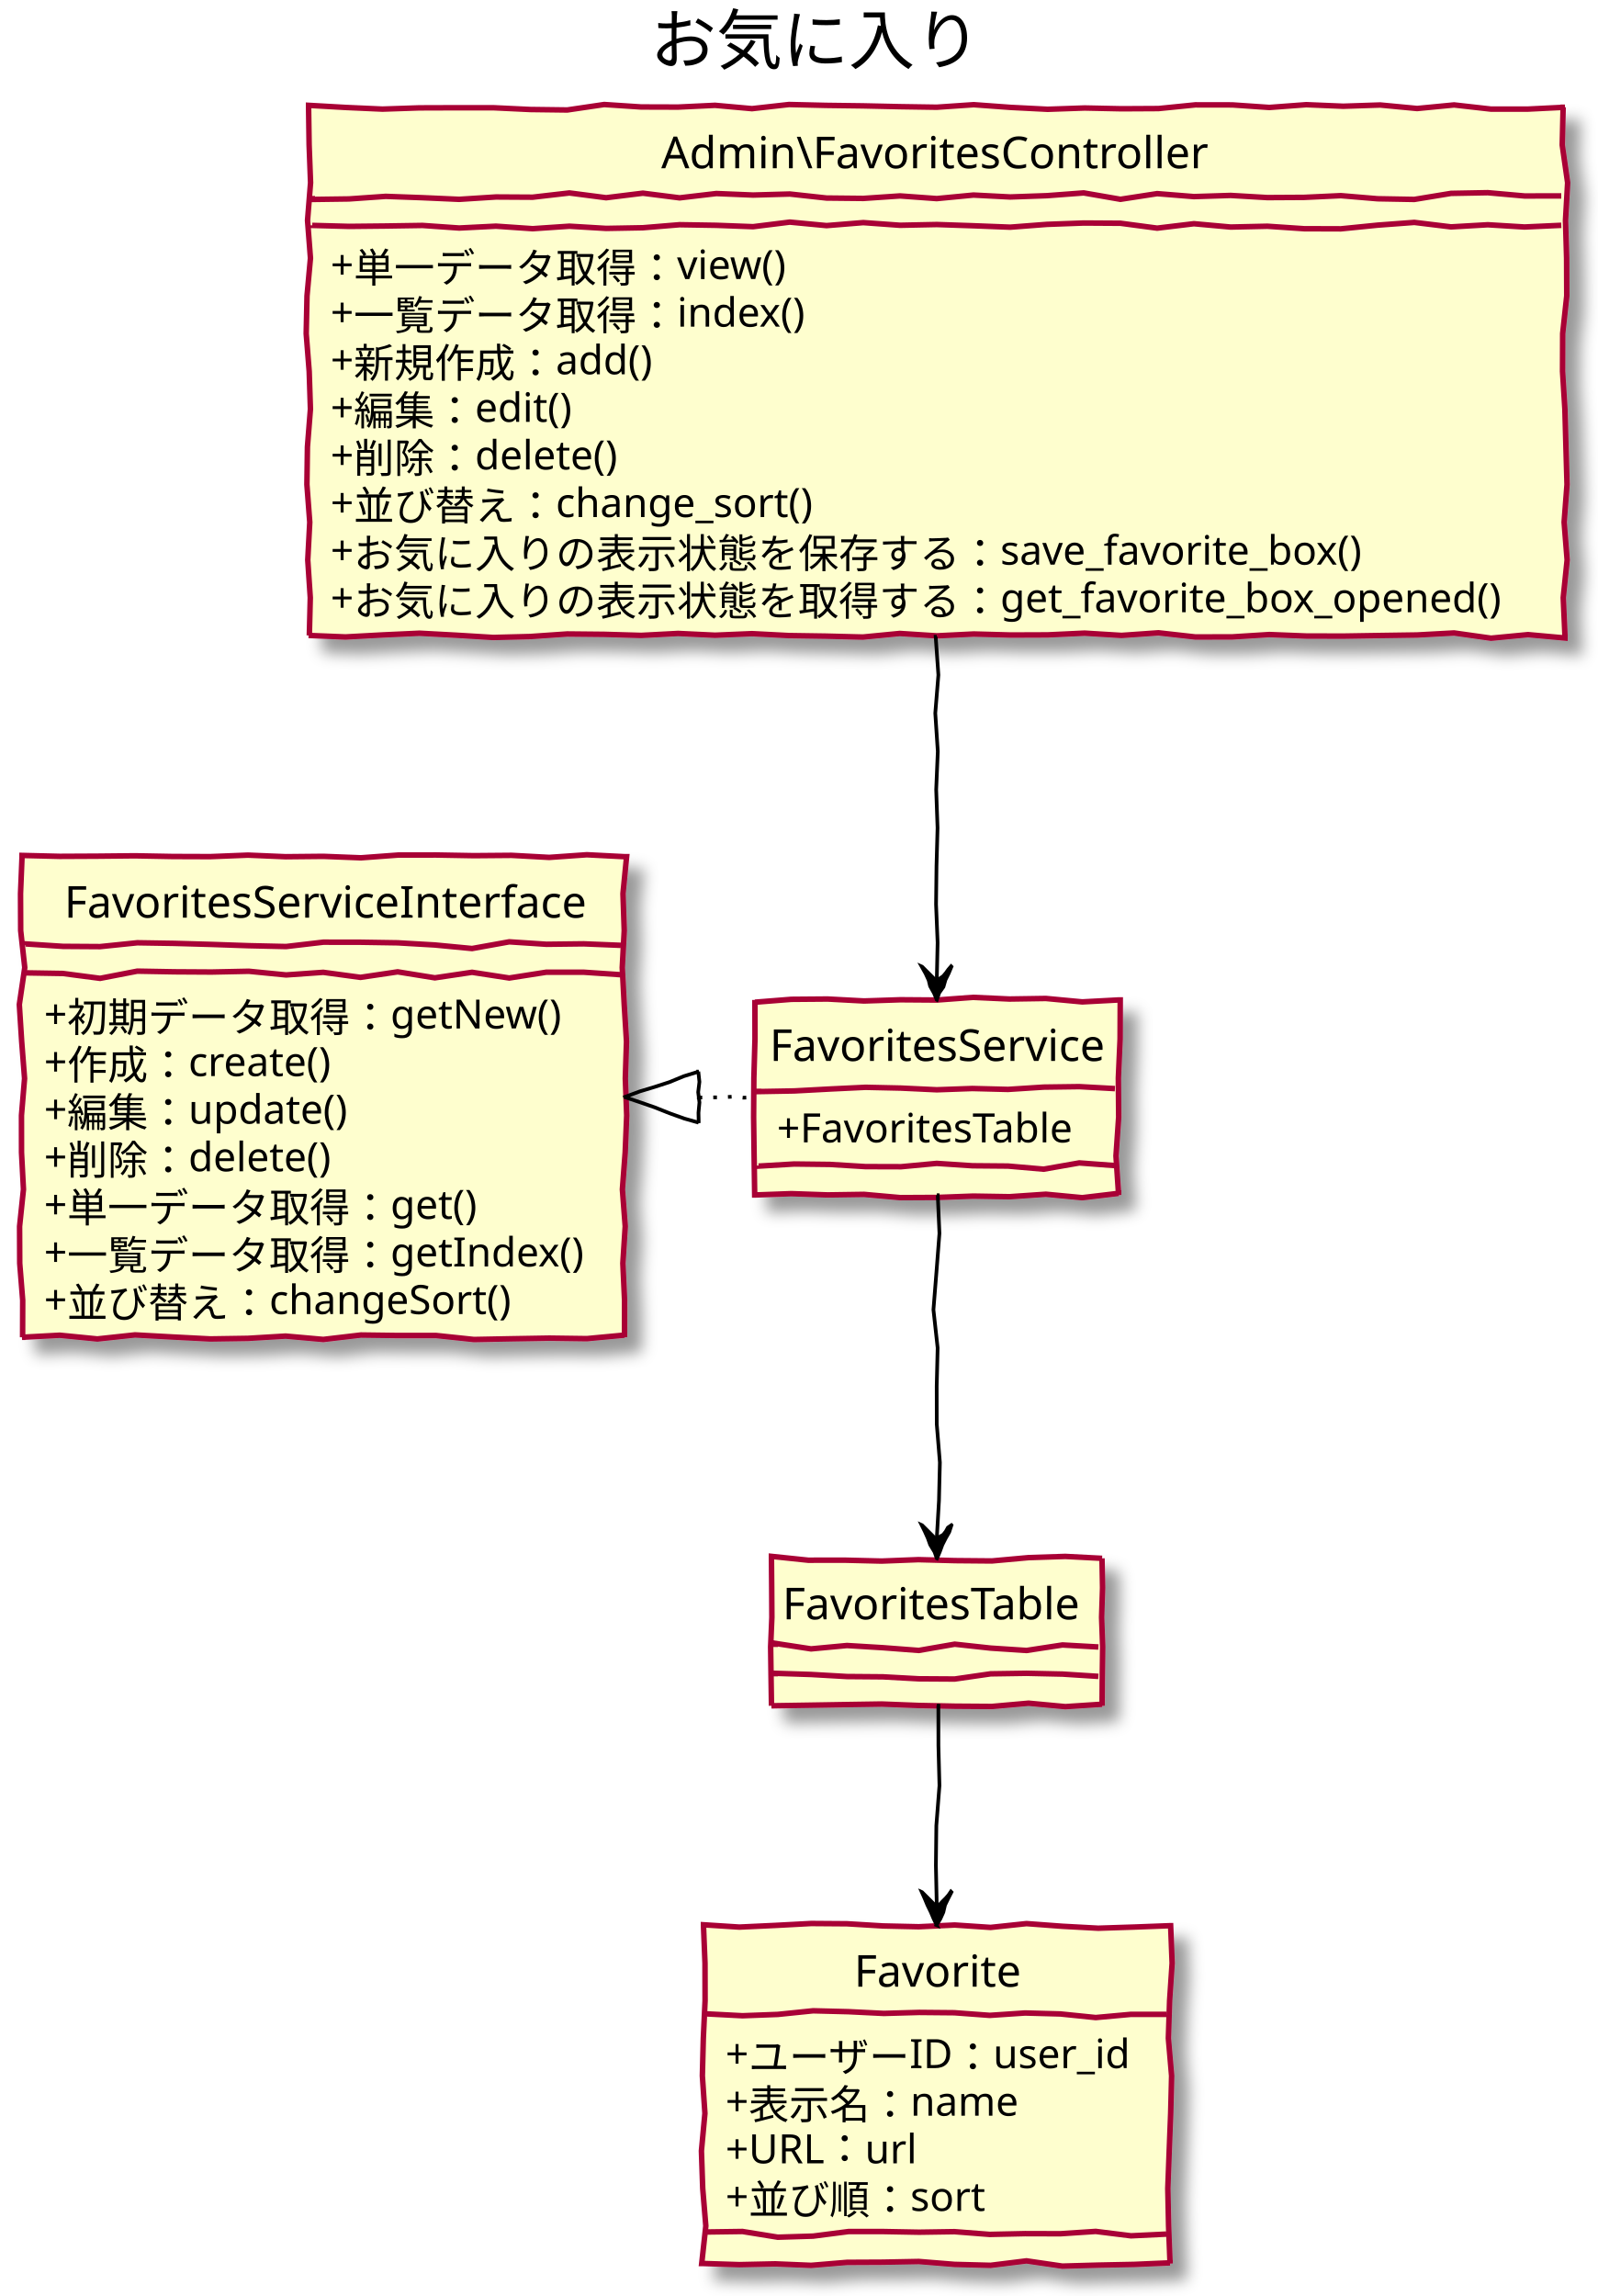
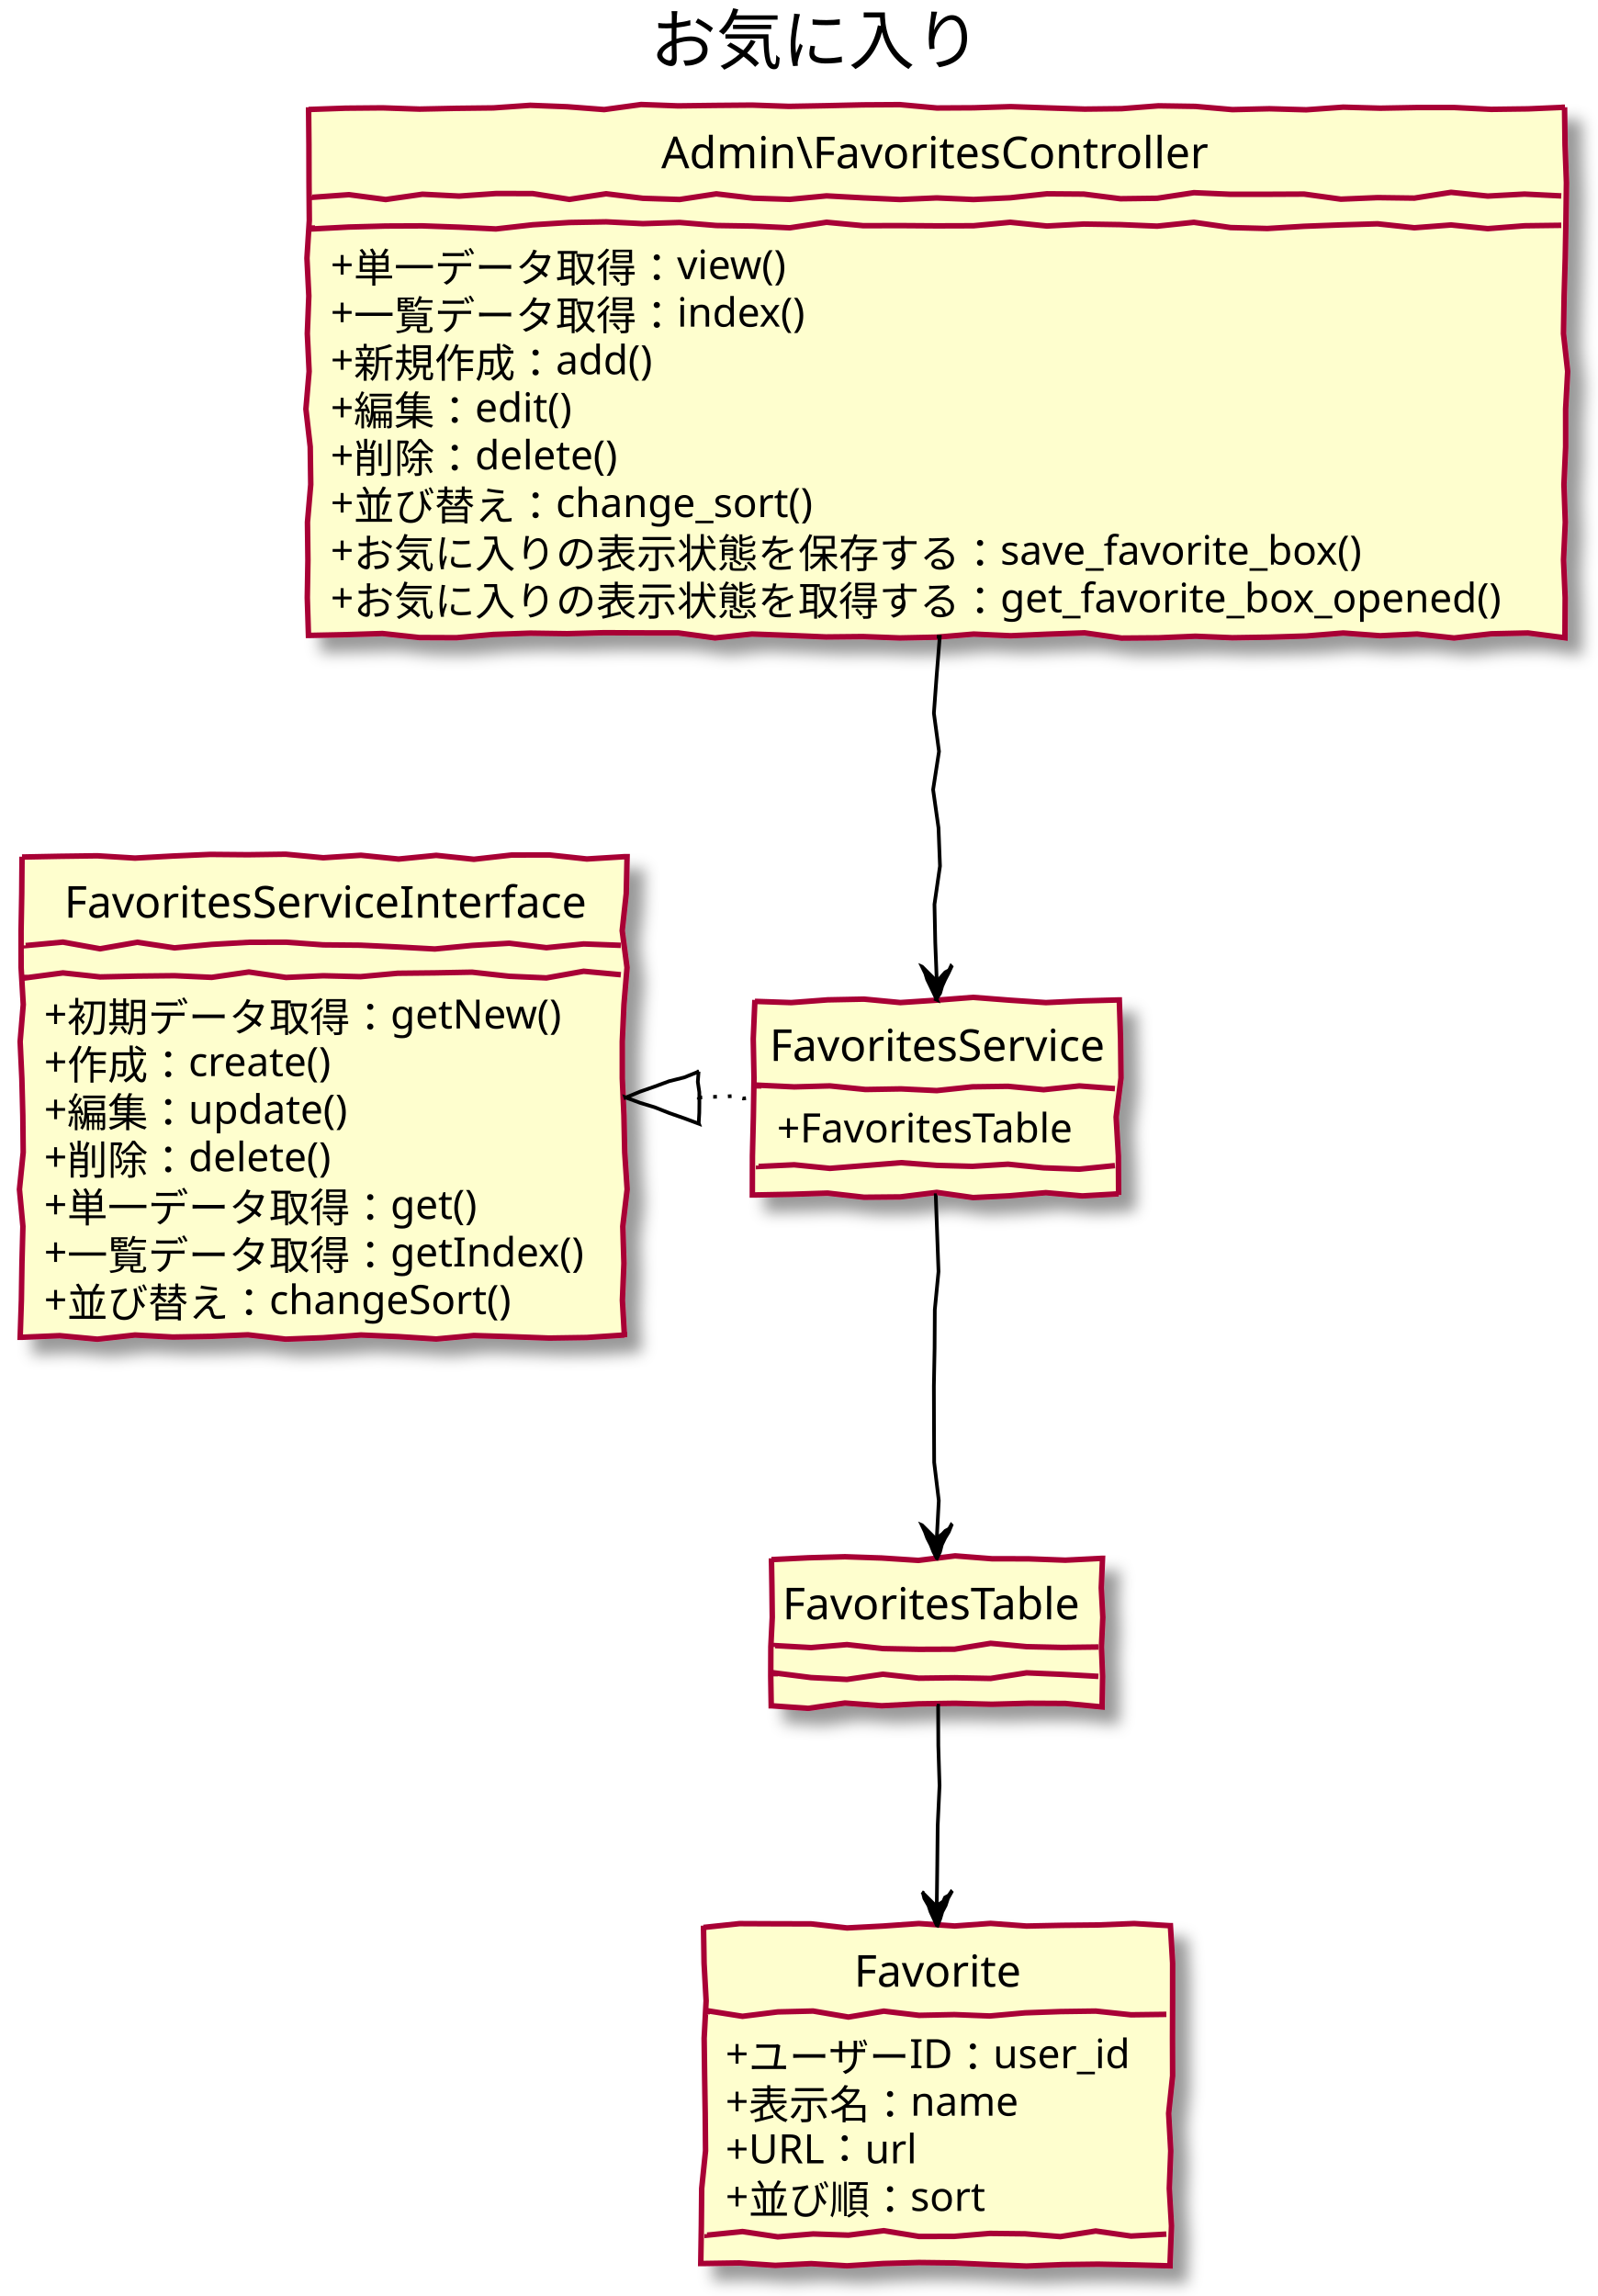
<svg xmlns="http://www.w3.org/2000/svg" contentScriptType="application/ecmascript" contentStyleType="text/css" height="625px" preserveAspectRatio="none" style="width:435px;height:625px;" version="1.1" viewBox="0 0 435 625" width="435px" zoomAndPan="magnify">
  <defs>
-     <filter height="300%" id="fvugn47" width="300%" x="-1" y="-1">
+     <filter height="300%" id="f0f4hfj" width="300%" x="-1" y="-1">
      <feGaussianBlur result="blurOut" stdDeviation="2.0" />
      <feColorMatrix in="blurOut" result="blurOut2" type="matrix" values="0 0 0 0 0 0 0 0 0 0 0 0 0 0 0 0 0 0 .4 0" />
      <feOffset dx="4.0" dy="4.0" in="blurOut2" result="blurOut3" />
      <feBlend in="SourceGraphic" in2="blurOut3" mode="normal" />
    </filter>
  </defs>
  <g>
    <text fill="#000000" font-family="sans-serif" font-size="18" lengthAdjust="spacingAndGlyphs" textLength="90" x="177" y="17.402">お気に入り</text>
-     <polygon fill="#FEFECE" filter="url(#fvugn47)" points="84,29.199,84,28.673,94.059,29.249,104.118,29.701,114.177,29.362,124.235,29.33,134.294,29.329,144.353,29.808,154.412,29.936,164.471,28.452,174.529,29.118,184.588,29.149,194.647,28.671,204.706,29.578,214.765,28.449,224.823,28.687,234.882,28.817,244.941,29.036,255,29.188,265.059,28.5,275.118,29.236,285.176,29.749,295.235,29.398,305.294,29.607,315.353,29.553,325.412,28.541,335.471,28.56,345.529,29.251,355.588,28.498,365.647,28.92,375.706,28.584,385.765,29.538,395.824,28.565,405.882,29.703,415.941,29.697,426,29.199,425.512,29.199,425.259,39.469,426.733,49.738,426.148,60.008,426.451,70.277,426.493,80.547,425.381,90.816,425.344,101.086,425.985,111.356,426.268,121.625,426.563,131.894,425.776,142.164,426.596,152.434,425.534,162.703,426,172.973,426,173.664,415.941,172.753,405.882,173.718,395.824,172.3,385.765,172.847,375.706,172.993,365.647,173.152,355.588,173.128,345.529,172.73,335.471,173.362,325.412,173.386,315.353,172.259,305.294,172.964,295.235,172.347,285.176,172.818,275.118,172.855,265.059,172.581,255,173.08,244.941,172.435,234.882,173.41,224.823,173.159,214.765,173.008,204.706,172.488,194.647,172.91,184.588,172.431,174.529,172.961,164.471,172.672,154.412,172.571,144.353,173.266,134.294,173.524,124.235,172.909,114.177,172.369,104.118,172.834,94.059,173.379,84,172.973,84.206,172.973,84.466,162.703,83.775,152.434,84.322,142.164,83.543,131.894,83.689,121.625,84.505,111.356,84.168,101.086,83.353,90.816,83.571,80.547,84.513,70.277,83.716,60.008,84.541,49.738,84.148,39.469,84,29.199" style="stroke: #A80036; stroke-width: 1.5;" />
+     <polygon fill="#FEFECE" filter="url(#f0f4hfj)" points="84,29.199,84,29.803,94.059,29.451,104.118,29.36,114.177,29.699,124.235,29.487,134.294,29.371,144.353,28.67,154.412,29.058,164.471,29.829,174.529,28.452,184.588,28.822,194.647,28.696,204.706,28.61,214.765,28.957,224.823,28.772,234.882,28.545,244.941,28.48,255,29.396,265.059,29.339,275.118,29.026,285.176,29.373,295.235,29.699,305.294,29.582,315.353,28.808,325.412,28.965,335.471,29.841,345.529,29.602,355.588,29.885,365.647,29.172,375.706,29.452,385.765,29.268,395.824,29.266,405.882,29.766,415.941,29.634,426,29.199,425.895,29.199,426.023,39.469,426.403,49.738,426.271,60.008,426.077,70.277,425.776,80.547,425.602,90.816,426.746,101.086,426.189,111.356,426.193,121.625,425.728,131.894,426.093,142.164,425.615,152.434,426.06,162.703,426,172.973,426,173.605,415.941,172.301,405.882,172.53,395.824,173.664,385.765,172.587,375.706,173.056,365.647,172.311,355.588,173.125,345.529,173.439,335.471,173.596,325.412,173.19,315.353,173.614,305.294,173.695,295.235,172.266,285.176,172.623,275.118,173.058,265.059,172.603,255,173.445,244.941,173.651,234.882,173.277,224.823,173.379,214.765,172.958,204.706,172.585,194.647,173.649,184.588,172.281,174.529,172.274,164.471,172.228,154.412,172.498,144.353,172.35,134.294,172.708,124.235,173.589,114.177,173.546,104.118,172.448,94.059,172.763,84,172.973,83.969,172.973,83.649,162.703,83.818,152.434,83.697,142.164,84.589,131.894,84.451,121.625,83.272,111.356,84.149,101.086,83.655,90.816,84.065,80.547,83.555,70.277,84.201,60.008,84.12,49.738,84.095,39.469,84,29.199" style="stroke: #A80036; stroke-width: 1.5;" />
    <text fill="#000000" font-family="sans-serif" font-size="12" lengthAdjust="spacingAndGlyphs" textLength="150" x="180" y="45.801">Admin\FavoritesController</text>
-     <path d="M85,53.332 L85,54.289 L95,54.152 L105,53.452 L115,53.815 L125,54.261 L135,53.62 L145,53.68 L155,52.525 L165,53.823 L175,52.587 L185,53.855 L195,52.684 L205,53.097 L215,52.815 L225,53.908 L235,54.013 L245,53.333 L255,54.06 L265,53.099 L275,53.617 L285,53.266 L295,52.513 L305,54.251 L315,52.711 L325,53.518 L335,53.2 L345,53.785 L355,53.728 L365,53.26 L375,54.104 L385,54.285 L395,52.639 L405,52.454 L415,53.346 L425,53.332 " fill="#FEFECE" style="stroke: #A80036; stroke-width: 1.5;" />
-     <path d="M85,61.332 L85,61.356 L95,61.626 L105,61.522 L115,61.368 L125,62.069 L135,61.564 L145,62.253 L155,61.576 L165,62.176 L175,61.996 L185,61.171 L195,61.331 L205,61.707 L215,60.46 L225,61.411 L235,60.596 L245,61.322 L255,61.117 L265,61.455 L275,61.842 L285,61.074 L295,60.708 L305,60.772 L315,62.104 L325,60.899 L335,61.806 L345,61.584 L355,62.26 L365,62.293 L375,61.288 L385,60.54 L395,61.761 L405,61.182 L415,61.791 L425,61.332 " fill="#FEFECE" style="stroke: #A80036; stroke-width: 1.5;" />
+     <path d="M85,53.332 L85,53.714 L95,52.995 L105,54.309 L115,52.875 L125,53.379 L135,52.684 L145,52.698 L155,54.273 L165,52.749 L175,53.979 L185,54.3 L195,52.772 L205,53.948 L215,54.264 L225,53.319 L235,53.86 L245,54.307 L255,53.875 L265,54.306 L275,53.837 L285,52.757 L295,52.834 L305,54.099 L315,53.97 L325,52.451 L335,52.889 L345,52.882 L355,52.835 L365,54.215 L375,53.793 L385,53.929 L395,52.358 L405,53.373 L415,52.832 L425,53.332 " fill="#FEFECE" style="stroke: #A80036; stroke-width: 1.5;" />
+     <path d="M85,61.332 L85,62.321 L95,61.801 L105,61.529 L115,61.486 L125,61.84 L135,62.322 L145,61.189 L155,60.565 L165,60.388 L175,60.881 L185,60.56 L195,61.388 L205,61.544 L215,62.013 L225,60.502 L235,61.438 L245,61.412 L255,61.482 L265,61.45 L275,60.505 L285,61.526 L295,60.985 L305,61.145 L315,61.561 L325,60.515 L335,61.945 L345,62.205 L355,61.598 L365,61.221 L375,60.923 L385,62.001 L395,61.239 L405,62.244 L415,61.461 L425,61.332 " fill="#FEFECE" style="stroke: #A80036; stroke-width: 1.5;" />
    <text fill="#000000" font-family="sans-serif" font-size="11" lengthAdjust="spacingAndGlyphs" textLength="128" x="90" y="75.967">+単一データ取得：view()</text>
    <text fill="#000000" font-family="sans-serif" font-size="11" lengthAdjust="spacingAndGlyphs" textLength="135" x="90" y="88.922">+一覧データ取得：index()</text>
    <text fill="#000000" font-family="sans-serif" font-size="11" lengthAdjust="spacingAndGlyphs" textLength="92" x="90" y="101.877">+新規作成：add()</text>
    <text fill="#000000" font-family="sans-serif" font-size="11" lengthAdjust="spacingAndGlyphs" textLength="70" x="90" y="114.832">+編集：edit()</text>
    <text fill="#000000" font-family="sans-serif" font-size="11" lengthAdjust="spacingAndGlyphs" textLength="82" x="90" y="127.787">+削除：delete()</text>
    <text fill="#000000" font-family="sans-serif" font-size="11" lengthAdjust="spacingAndGlyphs" textLength="139" x="90" y="140.742">+並び替え：change_sort()</text>
    <text fill="#000000" font-family="sans-serif" font-size="11" lengthAdjust="spacingAndGlyphs" textLength="291" x="90" y="153.697">+お気に入りの表示状態を保存する：save_favorite_box()</text>
    <text fill="#000000" font-family="sans-serif" font-size="11" lengthAdjust="spacingAndGlyphs" textLength="330" x="90" y="166.652">+お気に入りの表示状態を取得する：get_favorite_box_opened()</text>
-     <polygon fill="#FEFECE" filter="url(#fvugn47)" points="205.5,272.199,205.5,272.813,215.4,272.028,225.3,271.947,235.2,272.477,245.1,272.149,255,272.223,264.9,271.491,274.8,271.949,284.7,271.797,294.6,272.728,304.5,272.199,304.946,272.199,304.904,282.817,304.431,293.434,304.52,304.052,303.785,314.67,304.5,325.287,304.5,324.842,294.6,326.021,284.7,325.08,274.8,325.756,264.9,325.593,255,325.958,245.1,326.01,235.2,325.123,225.3,325.27,215.4,324.925,205.5,325.287,205.437,325.287,205.281,314.67,205.147,304.052,205.216,293.434,205.518,282.817,205.5,272.199" style="stroke: #A80036; stroke-width: 1.5;" />
+     <polygon fill="#FEFECE" filter="url(#f0f4hfj)" points="205.5,272.199,205.5,272.582,215.4,272.921,225.3,272.175,235.2,271.975,245.1,272.914,255,272.26,264.9,271.493,274.8,272.262,284.7,272.921,294.6,272.465,304.5,272.199,304.692,272.199,305.033,282.817,305.156,293.434,303.828,304.052,304.442,314.67,304.5,325.287,304.5,324.974,294.6,325.544,284.7,324.66,274.8,325.509,264.9,325.997,255,324.586,245.1,325.808,235.2,325.902,225.3,324.775,215.4,325.1,205.5,325.287,204.798,325.287,204.822,314.67,205.08,304.052,205.253,293.434,205.045,282.817,205.5,272.199" style="stroke: #A80036; stroke-width: 1.5;" />
    <text fill="#000000" font-family="sans-serif" font-size="12" lengthAdjust="spacingAndGlyphs" textLength="91" x="209.5" y="288.801">FavoritesService</text>
-     <path d="M206.5,296.332 L206.5,297.139 L216.2,296.965 L225.9,296.444 L235.6,295.979 L245.3,296.192 L255,296.651 L264.7,296.306 L274.4,296.551 L284.1,295.927 L293.8,295.795 L303.5,296.332 " fill="#FEFECE" style="stroke: #A80036; stroke-width: 1.5;" />
+     <path d="M206.5,296.332 L206.5,295.408 L216.2,295.864 L225.9,295.596 L235.6,296.574 L245.3,296.412 L255,296.874 L264.7,295.844 L274.4,295.708 L284.1,296.631 L293.8,295.603 L303.5,296.332 " fill="#FEFECE" style="stroke: #A80036; stroke-width: 1.5;" />
    <text fill="#000000" font-family="sans-serif" font-size="11" lengthAdjust="spacingAndGlyphs" textLength="87" x="211.5" y="310.967">+FavoritesTable</text>
-     <path d="M206.5,317.287 L206.5,317.429 L216.2,316.856 L225.9,316.973 L235.6,317.565 L245.3,317.594 L255,316.688 L264.7,317.333 L274.4,317.418 L284.1,318.264 L293.8,316.562 L303.5,317.287 " fill="#FEFECE" style="stroke: #A80036; stroke-width: 1.5;" />
-     <polygon fill="#FEFECE" filter="url(#fvugn47)" points="6,233.199,6,232.859,16.25,233.111,26.5,233.062,36.75,232.96,47,233.149,57.25,233.185,67.5,232.776,77.75,233.21,88,233.108,98.25,233.508,108.5,232.747,118.75,232.741,129,232.923,139.25,232.837,149.5,233.395,159.75,232.674,170,233.199,170.57,233.199,169.579,243.262,169.926,253.325,169.383,263.388,169.921,273.451,170.54,283.514,170.219,293.577,170.593,303.64,170.185,313.703,169.423,323.766,170.195,333.829,169.548,343.892,170.015,353.955,170,364.018,170,363.43,159.75,364.392,149.5,364.252,139.25,364.429,129,364.624,118.75,363.539,108.5,363.54,98.25,363.405,88,364.61,77.75,363.697,67.5,364.313,57.25,364.472,47,363.941,36.75,363.375,26.5,364.477,16.25,363.461,6,364.018,6.154,364.018,6.182,353.955,5.371,343.892,5.331,333.829,6.388,323.766,5.856,313.703,5.844,303.64,6.689,293.577,5.903,283.514,5.258,273.451,6.743,263.388,5.63,253.325,5.587,243.262,6,233.199" style="stroke: #A80036; stroke-width: 1.5;" />
+     <path d="M206.5,317.287 L206.5,317.528 L216.2,317.07 L225.9,318.042 L235.6,317.271 L245.3,316.498 L255,317.228 L264.7,317.494 L274.4,316.907 L284.1,317.9 L293.8,318.262 L303.5,317.287 " fill="#FEFECE" style="stroke: #A80036; stroke-width: 1.5;" />
+     <polygon fill="#FEFECE" filter="url(#f0f4hfj)" points="6,233.199,6,233.294,16.25,233.094,26.5,232.959,36.75,233.586,47,233.026,57.25,232.578,67.5,232.67,77.75,232.527,88,233.495,98.25,232.817,108.5,233.849,118.75,232.839,129,233.909,139.25,232.751,149.5,232.727,159.75,233.828,170,233.199,170.696,233.199,170.471,243.262,169.372,253.325,170.687,263.388,169.849,273.451,169.394,283.514,169.398,293.577,169.84,303.64,170.055,313.703,170.719,323.766,169.529,333.829,169.839,343.892,169.426,353.955,170,364.018,170,363.401,159.75,364.082,149.5,364.239,139.25,363.863,129,363.541,118.75,364.49,108.5,363.844,98.25,363.401,88,364.142,77.75,364.533,67.5,363.354,57.25,363.773,47,363.957,36.75,363.406,26.5,364.543,16.25,363.581,6,364.018,5.491,364.018,5.82,353.955,5.979,343.892,6.238,333.829,5.293,323.766,6.319,313.703,6.213,303.64,5.951,293.577,5.485,283.514,6.331,273.451,5.746,263.388,5.74,253.325,5.92,243.262,6,233.199" style="stroke: #A80036; stroke-width: 1.5;" />
    <text fill="#000000" font-family="sans-serif" font-size="12" lengthAdjust="spacingAndGlyphs" textLength="141" x="17.5" y="249.801">FavoritesServiceInterface</text>
-     <path d="M7,257.332 L7,256.945 L17.125,257.611 L27.25,257.679 L37.375,256.635 L47.5,256.797 L57.625,257.084 L67.75,257.431 L77.875,257.658 L88,256.473 L98.125,256.488 L108.25,256.646 L118.375,257.235 L128.5,258.202 L138.625,256.378 L148.75,257.044 L158.875,256.923 L169,257.332 " fill="#FEFECE" style="stroke: #A80036; stroke-width: 1.5;" />
-     <path d="M7,265.332 L7,264.825 L17.125,264.993 L27.25,266.317 L37.375,264.358 L47.5,264.539 L57.625,264.6 L67.75,264.391 L77.875,265.389 L88,264.68 L98.125,266.049 L108.25,264.548 L118.375,266.177 L128.5,264.669 L138.625,266.225 L148.75,264.643 L158.875,264.648 L169,265.332 " fill="#FEFECE" style="stroke: #A80036; stroke-width: 1.5;" />
+     <path d="M7,257.332 L7,257.397 L17.125,256.452 L27.25,258.271 L37.375,256.496 L47.5,258.02 L57.625,257.077 L67.75,256.507 L77.875,256.476 L88,257.204 L98.125,257.296 L108.25,257.775 L118.375,258.327 L128.5,257.358 L138.625,256.761 L148.75,257.974 L158.875,256.952 L169,257.332 " fill="#FEFECE" style="stroke: #A80036; stroke-width: 1.5;" />
+     <path d="M7,265.332 L7,266.184 L17.125,264.836 L27.25,265.932 L37.375,265.707 L47.5,265.596 L57.625,266.05 L67.75,264.591 L77.875,266.076 L88,265.61 L98.125,265.86 L108.25,264.937 L118.375,264.828 L128.5,264.641 L138.625,265.753 L148.75,266.197 L158.875,264.39 L169,265.332 " fill="#FEFECE" style="stroke: #A80036; stroke-width: 1.5;" />
    <text fill="#000000" font-family="sans-serif" font-size="11" lengthAdjust="spacingAndGlyphs" textLength="144" x="12" y="279.967">+初期データ取得：getNew()</text>
    <text fill="#000000" font-family="sans-serif" font-size="11" lengthAdjust="spacingAndGlyphs" textLength="83" x="12" y="292.922">+作成：create()</text>
    <text fill="#000000" font-family="sans-serif" font-size="11" lengthAdjust="spacingAndGlyphs" textLength="87" x="12" y="305.877">+編集：update()</text>
    <text fill="#000000" font-family="sans-serif" font-size="11" lengthAdjust="spacingAndGlyphs" textLength="82" x="12" y="318.832">+削除：delete()</text>
    <text fill="#000000" font-family="sans-serif" font-size="11" lengthAdjust="spacingAndGlyphs" textLength="122" x="12" y="331.787">+単一データ取得：get()</text>
    <text fill="#000000" font-family="sans-serif" font-size="11" lengthAdjust="spacingAndGlyphs" textLength="152" x="12" y="344.742">+一覧データ取得：getIndex()</text>
    <text fill="#000000" font-family="sans-serif" font-size="11" lengthAdjust="spacingAndGlyphs" textLength="133" x="12" y="357.697">+並び替え：changeSort()</text>
-     <polygon fill="#FEFECE" filter="url(#fvugn47)" points="210,424.199,210,423.659,220,424.71,230,424.699,240,424.943,250,424.555,260,424.821,270,424.909,280,424.004,290,423.678,300,424.199,299.977,424.199,300.131,432.226,299.87,440.252,300.164,448.279,300.056,456.305,300,464.332,300,463.908,290,464.567,280,463.63,270,464.516,260,464.445,250,464.242,240,463.856,230,464.011,220,464.178,210,464.332,210.011,464.332,209.891,456.305,209.779,448.279,210.115,440.252,210.069,432.226,210,424.199" style="stroke: #A80036; stroke-width: 1.5;" />
+     <polygon fill="#FEFECE" filter="url(#f0f4hfj)" points="210,424.199,210,424.545,220,424.048,230,423.768,240,424.109,250,424.76,260,423.529,270,424.312,280,424.332,290,424.702,300,424.199,300.12,424.199,299.782,432.226,300.206,440.252,299.832,448.279,300.146,456.305,300,464.332,300,464.645,290,463.704,280,463.65,270,463.923,260,463.658,250,463.807,240,464.326,230,463.587,220,465.03,210,464.332,209.938,464.332,209.806,456.305,209.835,448.279,210.223,440.252,210.132,432.226,210,424.199" style="stroke: #A80036; stroke-width: 1.5;" />
    <text fill="#000000" font-family="sans-serif" font-size="12" lengthAdjust="spacingAndGlyphs" textLength="84" x="213" y="440.801">FavoritesTable</text>
-     <path d="M211,448.332 L211,447.346 L220.778,448.846 L230.556,447.932 L240.333,448.524 L250.111,449.269 L259.889,447.569 L269.667,448.636 L279.444,449.277 L289.222,447.78 L299,448.332 " fill="#FEFECE" style="stroke: #A80036; stroke-width: 1.5;" />
-     <path d="M211,456.332 L211,455.497 L220.778,455.813 L230.556,456.374 L240.333,456.453 L250.111,456.991 L259.889,457.053 L269.667,455.638 L279.444,455.49 L289.222,455.707 L299,456.332 " fill="#FEFECE" style="stroke: #A80036; stroke-width: 1.5;" />
-     <polygon fill="#FEFECE" filter="url(#fvugn47)" points="191.5,524.199,191.5,523.947,201.269,524.578,211.038,524.121,220.808,523.6,230.577,523.673,240.346,524.264,250.115,524.484,259.885,524.013,269.654,524.667,279.423,523.629,289.192,524.356,298.962,524.886,308.731,524.568,318.5,524.199,318.665,524.199,319.069,534.416,318.382,544.633,318.045,554.85,318.93,565.067,318.673,575.284,318.274,585.501,317.892,595.718,318.104,605.935,318.5,616.152,318.5,615.974,308.731,616.395,298.962,616.59,289.192,616.863,279.423,615.434,269.654,616.646,259.885,616.394,250.115,615.602,240.346,615.79,230.577,615.837,220.808,616.653,211.038,616.249,201.269,616.462,191.5,616.152,191.016,616.152,192.136,605.935,191.291,595.718,190.938,585.501,191.892,575.284,191.195,565.067,191.456,554.85,191.936,544.633,191.913,534.416,191.5,524.199" style="stroke: #A80036; stroke-width: 1.5;" />
+     <path d="M211,448.332 L211,447.954 L220.778,448.497 L230.556,447.687 L240.333,448.768 L250.111,448.965 L259.889,448.928 L269.667,447.336 L279.444,448.243 L289.222,448.459 L299,448.332 " fill="#FEFECE" style="stroke: #A80036; stroke-width: 1.5;" />
+     <path d="M211,456.332 L211,455.41 L220.778,456.653 L230.556,457.154 L240.333,455.745 L250.111,456.827 L259.889,456.707 L269.667,456.894 L279.444,455.364 L289.222,455.785 L299,456.332 " fill="#FEFECE" style="stroke: #A80036; stroke-width: 1.5;" />
+     <polygon fill="#FEFECE" filter="url(#f0f4hfj)" points="191.5,524.199,191.5,524.677,201.269,523.637,211.038,523.681,220.808,523.704,230.577,524.813,240.346,524.298,250.115,523.61,259.885,524.281,269.654,523.572,279.423,524.296,289.192,524.097,298.962,523.999,308.731,523.611,318.5,524.199,318.606,524.199,319.207,534.416,319.203,544.633,319.171,554.85,319.207,565.067,318.124,575.284,318.695,585.501,318.299,595.718,318.897,605.935,318.5,616.152,318.5,616.791,308.731,616.528,298.962,616.331,289.192,616.453,279.423,616.848,269.654,616.452,259.885,616.008,250.115,615.885,240.346,616.161,230.577,616.787,220.808,616.187,211.038,616.665,201.269,616,191.5,616.152,190.756,616.152,190.919,605.935,191.014,595.718,192.059,585.501,191.97,575.284,191.808,565.067,191.682,554.85,192.22,544.633,191.662,534.416,191.5,524.199" style="stroke: #A80036; stroke-width: 1.5;" />
    <text fill="#000000" font-family="sans-serif" font-size="12" lengthAdjust="spacingAndGlyphs" textLength="45" x="232.5" y="540.801">Favorite</text>
-     <path d="M192.5,548.332 L192.5,548.207 L202.115,548.71 L211.731,548.348 L221.346,547.362 L230.962,547.605 L240.577,548.077 L250.192,547.806 L259.808,547.895 L269.423,548.606 L279.038,547.96 L288.654,548.222 L298.269,549.204 L307.885,548.327 L317.5,548.332 " fill="#FEFECE" style="stroke: #A80036; stroke-width: 1.5;" />
+     <path d="M192.5,548.332 L192.5,547.344 L202.115,548.862 L211.731,547.662 L221.346,547.43 L230.962,549.067 L240.577,547.458 L250.192,548.601 L259.808,548.4 L269.423,548.777 L279.038,547.918 L288.654,547.573 L298.269,547.44 L307.885,548.456 L317.5,548.332 " fill="#FEFECE" style="stroke: #A80036; stroke-width: 1.5;" />
    <text fill="#000000" font-family="sans-serif" font-size="11" lengthAdjust="spacingAndGlyphs" textLength="115" x="197.5" y="562.967">+ユーザーID：user_id</text>
    <text fill="#000000" font-family="sans-serif" font-size="11" lengthAdjust="spacingAndGlyphs" textLength="82" x="197.5" y="575.922">+表示名：name</text>
    <text fill="#000000" font-family="sans-serif" font-size="11" lengthAdjust="spacingAndGlyphs" textLength="56" x="197.5" y="588.877">+URL：url</text>
    <text fill="#000000" font-family="sans-serif" font-size="11" lengthAdjust="spacingAndGlyphs" textLength="75" x="197.5" y="601.832">+並び順：sort</text>
-     <path d="M192.5,608.152 L192.5,607.573 L202.115,607.438 L211.731,608.994 L221.346,608.696 L230.962,607.458 L240.577,607.456 L250.192,607.634 L259.808,607.487 L269.423,608.234 L279.038,608.024 L288.654,608.053 L298.269,607.417 L307.885,608.614 L317.5,608.152 " fill="#FEFECE" style="stroke: #A80036; stroke-width: 1.5;" />
-     <path d="M255,173.329 L254.708,173.329 L255.445,183.735 L254.599,194.14 L255.283,204.546 L254.845,214.951 L255.215,225.357 L254.929,235.763 L254.807,246.168 L255.232,256.574 L255,266.979 " fill="none" style="stroke: #000000; stroke-width: 1.0;" />
-     <polygon fill="#000000" points="255,272.139,255.017,272.147,255.654,270.274,256.814,268.634,257.366,266.724,258.244,264.959,259,263.139,258.904,263.043,258.164,263.904,257.495,264.834,256.767,265.706,255.829,266.368,255,267.139,254.947,267.086,254.185,266.325,253.549,265.688,252.458,264.597,251.958,264.097,251,263.139,250.892,263.091,251.967,265.013,252.805,266.83,253.192,268.447,254.27,270.37,255,272.139" style="stroke: #000000; stroke-width: 1.0;" />
-     <path d="M255,325.349 L255.274,325.349 L255.731,335.74 L254.928,346.131 L254.097,356.523 L255.24,366.914 L254.983,377.305 L255,387.696 L255.852,398.087 L255.604,408.478 L255,418.869 " fill="none" style="stroke: #000000; stroke-width: 1.0;" />
-     <polygon fill="#000000" points="255,424.179,255.064,424.208,255.831,422.393,256.511,420.54,257.402,418.78,258.385,417.062,259,415.179,258.995,415.174,258.044,415.824,257.477,416.856,256.776,417.755,255.764,418.343,255,419.179,254.874,419.054,254.253,418.433,253.33,417.509,252.749,416.928,251.696,415.875,251,415.179,250.883,415.127,251.796,416.977,252.601,418.779,253.207,420.493,254.408,422.471,255,424.179" style="stroke: #000000; stroke-width: 1.0;" />
-     <path d="M190.22,298.699 L190.22,298.757 L193.238,298.737 L196.256,298.698 L199.274,298.54 L202.292,298.805 L205.31,298.699 " fill="none" style="stroke: #000000; stroke-width: 1.0; stroke-dasharray: 1.0,3.0;" />
-     <polygon fill="none" points="190.2,305.699,190.161,305.587,186.263,304.481,182.249,303.04,178.171,301.417,174.176,300.032,170.2,298.699,170.157,298.576,174.131,297.103,178.192,295.877,182.224,294.567,186.149,292.954,190.2,291.699,190.095,291.699,190.395,294.499,190.057,297.299,190.401,300.099,190.139,302.899,190.2,305.699" style="stroke: #000000; stroke-width: 1.0;" />
-     <path d="M255,464.299 L255.437,464.299 L255.453,475.181 L255.735,486.063 L254.886,496.945 L254.765,507.827 L255,518.709 " fill="none" style="stroke: #000000; stroke-width: 1.0;" />
-     <polygon fill="#000000" points="255,524.069,254.938,524.042,255.971,522.345,256.78,520.549,257.237,518.597,258.1,516.825,259,515.069,258.844,514.914,258.196,515.865,257.45,516.719,256.646,517.515,255.869,518.338,255,519.069,254.855,518.924,254.314,518.384,253.361,517.43,252.595,516.664,251.708,515.777,251,515.069,250.926,515.036,251.734,516.84,252.472,518.612,253.369,520.455,254.126,522.236,255,524.069" style="stroke: #000000; stroke-width: 1.0;" />
+     <path d="M192.5,608.152 L192.5,608.437 L202.115,607.457 L211.731,608.893 L221.346,608.103 L230.962,608.436 L240.577,607.226 L250.192,608.789 L259.808,608.762 L269.423,607.967 L279.038,608.072 L288.654,608.829 L298.269,607.311 L307.885,608.684 L317.5,608.152 " fill="#FEFECE" style="stroke: #A80036; stroke-width: 1.5;" />
+     <path d="M255,173.329 L255.817,173.329 L254.982,183.735 L254.221,194.14 L255.613,204.546 L254.006,214.951 L255.477,225.357 L255.879,235.763 L254.378,246.168 L254.593,256.574 L255,266.979 " fill="none" style="stroke: #000000; stroke-width: 1.0;" />
+     <polygon fill="#000000" points="255,272.139,254.814,272.056,255.902,270.385,256.459,268.476,257.259,266.677,258.172,264.927,259,263.139,258.876,263.015,258.361,264.1,257.318,264.658,256.558,265.497,255.818,266.357,255,267.139,255.084,267.223,254.237,266.376,253.513,265.652,252.626,264.765,251.67,263.809,251,263.139,250.993,263.136,251.884,264.977,252.394,266.648,253.287,268.489,254.156,270.32,255,272.139" style="stroke: #000000; stroke-width: 1.0;" />
+     <path d="M255,325.349 L254.728,325.349 L255.102,335.74 L255.479,346.131 L254.47,356.523 L254.412,366.914 L254.217,377.305 L254.244,387.696 L254.297,398.087 L255.555,408.478 L255,418.869 " fill="none" style="stroke: #000000; stroke-width: 1.0;" />
+     <polygon fill="#000000" points="255,424.179,255.057,424.204,255.887,422.418,256.383,420.483,257.235,418.706,258.265,417.008,259,415.179,258.94,415.119,258.37,416.149,257.342,416.721,256.566,417.545,255.658,418.238,255,419.179,254.832,419.011,254.235,418.414,253.384,417.563,252.544,416.724,251.925,416.105,251,415.179,250.937,415.151,251.79,416.975,252.415,418.697,253.378,420.569,254.058,422.316,255,424.179" style="stroke: #000000; stroke-width: 1.0;" />
+     <path d="M190.22,298.699 L190.22,298.767 L193.238,298.565 L196.256,298.55 L199.274,298.373 L202.292,299.025 L205.31,298.699 " fill="none" style="stroke: #000000; stroke-width: 1.0; stroke-dasharray: 1.0,3.0;" />
+     <polygon fill="none" points="190.2,305.699,190.273,305.909,186.235,304.4,182.238,303.007,178.164,301.397,174.238,300.208,170.2,298.699,170.241,298.817,174.161,297.187,178.162,295.791,182.138,294.323,186.264,293.284,190.2,291.699,190.167,291.699,189.954,294.499,190.367,297.299,190.386,300.099,190.357,302.899,190.2,305.699" style="stroke: #000000; stroke-width: 1.0;" />
+     <path d="M255,464.299 L255.374,464.299 L255.426,475.181 L255.758,486.063 L255.253,496.945 L255.139,507.827 L255,518.709 " fill="none" style="stroke: #000000; stroke-width: 1.0;" />
+     <polygon fill="#000000" points="255,524.069,255.214,524.164,255.933,522.328,256.499,520.424,257.419,518.678,258.036,516.796,259,515.069,258.915,514.984,258.271,515.941,257.245,516.514,256.75,517.619,255.782,518.251,255,519.069,255.121,519.19,254.277,518.346,253.308,517.377,252.683,516.753,251.967,516.036,251,515.069,251.22,515.167,251.628,516.793,252.761,518.741,253.322,520.435,254.164,522.253,255,524.069" style="stroke: #000000; stroke-width: 1.0;" />
  </g>
</svg>
